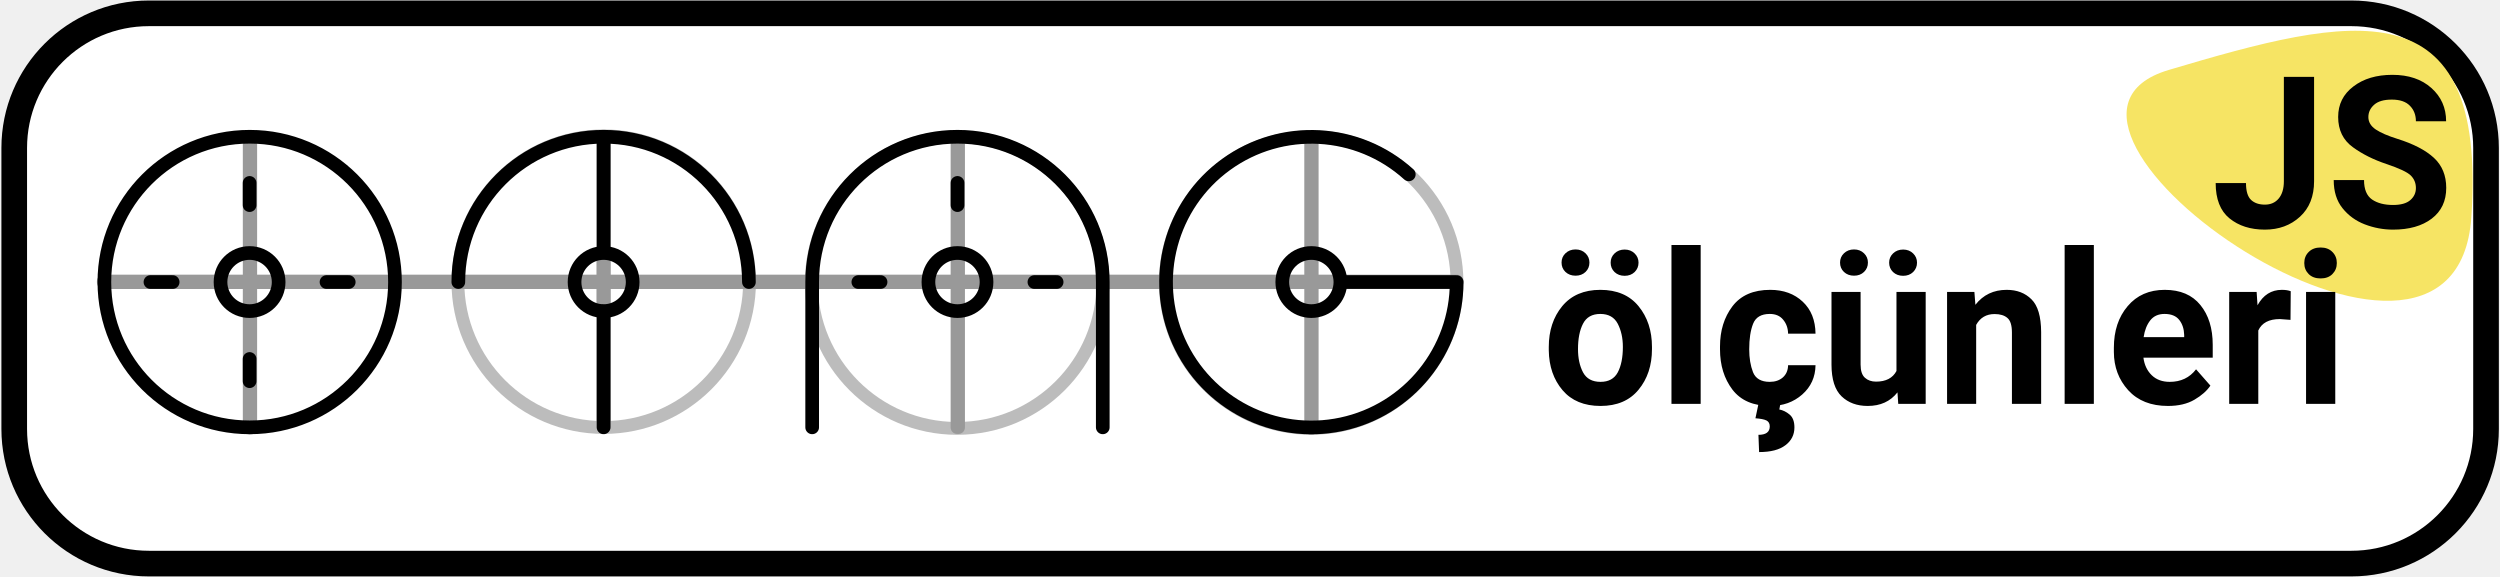
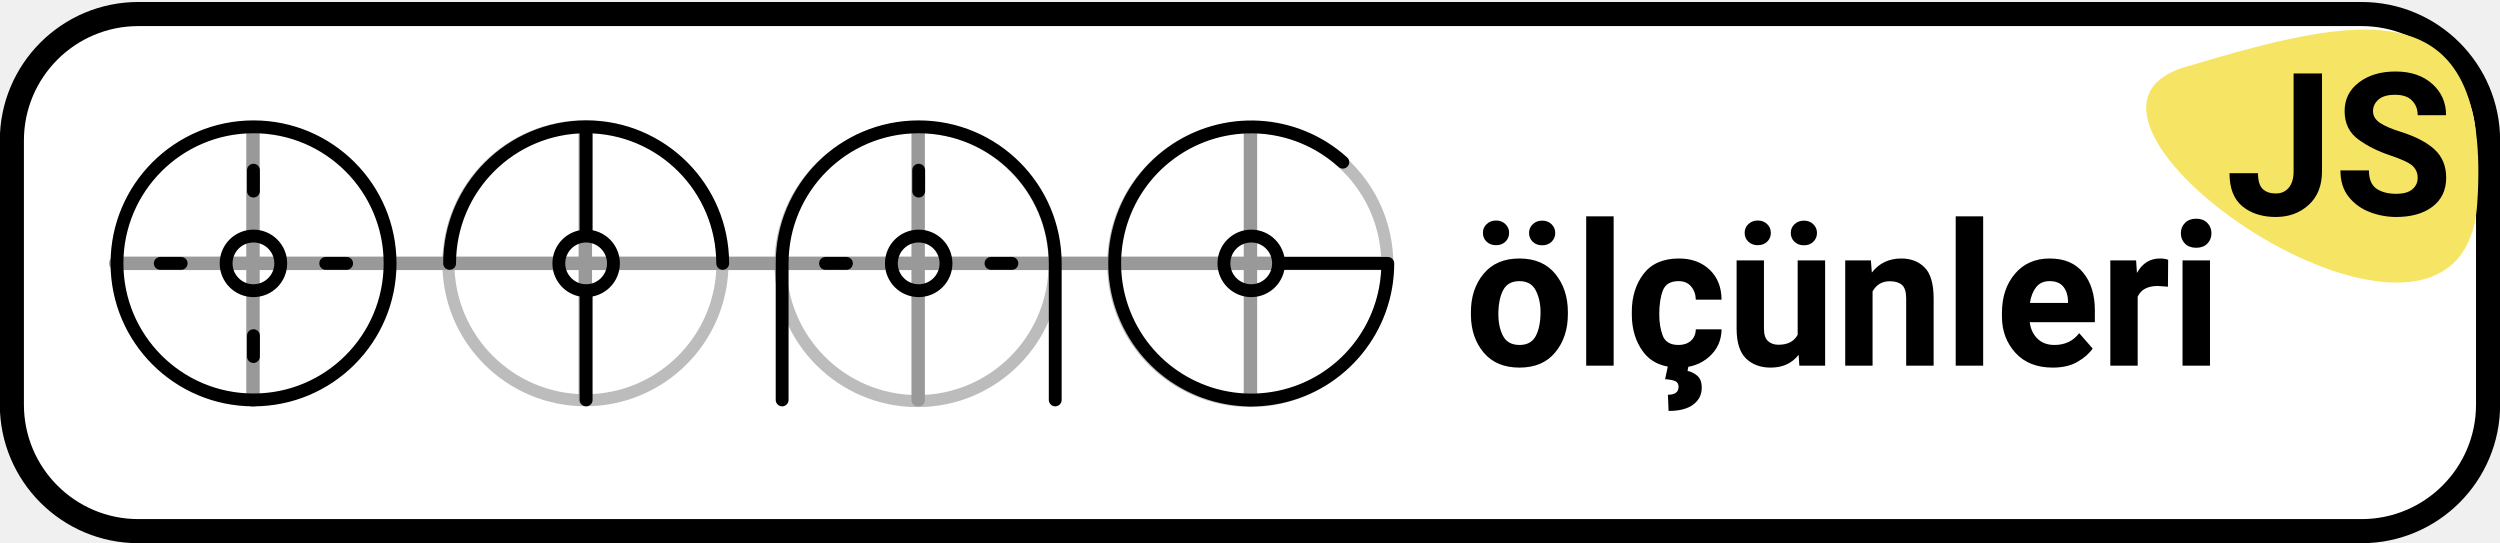
- <svg xmlns="http://www.w3.org/2000/svg" xmlns:xlink="http://www.w3.org/1999/xlink" width="390" height="90">
-   <rect fill="#fff" height="85.84" rx="21" ry="21" stroke="#000" stroke-dasharray="null" stroke-linecap="null" stroke-linejoin="null" stroke-width="4" width="385.6" x="2.22" y="2.08" />
-   <path d="M338.33 10.91c-28.52 8.48 44.69 59.54 47.2 22.98 2.5-36.57-18.68-31.46-47.2-22.98z" fill="#f6e464" />
-   <text font-family="-apple-system, BlinkMacSystemFont, Segoe UI, Roboto, Helvetica, Arial, sans-serif, Apple Color Emoji,Segoe UI Emoji,Segoe UI Symbol" font-size="29" font-weight="bold" stroke-dasharray="null" stroke-linecap="null" stroke-linejoin="null" stroke-width="0" text-anchor="middle" transform="matrix(1.10896 0 0 1.13976 -8.95 -4.47)" x="336.19" y="35.07">JS</text>
-   <text font-family="-apple-system, BlinkMacSystemFont, Segoe UI, Roboto, Helvetica, Arial, sans-serif, Apple Color Emoji,Segoe UI Emoji,Segoe UI Symbol" font-size="29" font-weight="bold" stroke-dasharray="null" stroke-linecap="null" stroke-linejoin="null" stroke-width="0" text-anchor="middle" transform="matrix(1.10896 0 0 1.13976 -8.95 -4.47)" x="281.68" y="59.2">ölçünleri</text>
-   <circle cx="204.54" cy="44.08" fill="transparent" r="22.75" stroke="#bcbcbc" stroke-linecap="null" stroke-linejoin="null" stroke-width="2" />
-   <circle cx="149.31" cy="44.08" fill="transparent" r="22.75" stroke="#bcbcbc" stroke-linecap="null" stroke-linejoin="null" stroke-width="2" />
-   <circle cx="94.18" cy="43.94" fill="transparent" r="22.75" stroke="#bcbcbc" stroke-linecap="null" stroke-linejoin="null" stroke-width="2" />
-   <rect fill="#999" height="2.23" rx="1" ry="1" transform="rotate(90 94.16 43.95)" width="47.29" x="70.51" y="42.83" />
-   <rect fill="#999" height="2.23" rx="1" ry="1" transform="rotate(90 204.58 44.16)" width="47.29" x="180.93" y="43.04" />
-   <rect fill="#999" height="2.23" rx="1" ry="1" transform="rotate(90 149.42 44.05)" width="47.29" x="125.77" y="42.94" />
-   <rect fill="#999" height="2.23" rx="1" ry="1" width="213.17" x="15.12" y="42.85" />
-   <rect fill="#999" height="2.23" rx="1" ry="1" transform="rotate(90 39 44.12)" width="47.29" x="15.35" y="43.01" />
-   <path d="M205.3 165.13h154.8v15.2H205.3z" />
-   <use transform="matrix(.8 0 0 .8 .8 .8)" x="-44" xlink:href="#a" y="10" />
+ <svg xmlns="http://www.w3.org/2000/svg" xmlns:xlink="http://www.w3.org/1999/xlink" width="415" height="90">
+   <g class="layer">
+     <rect fill="#fff" height="85.84" rx="21" ry="21" stroke="#000" stroke-dasharray="null" stroke-linecap="null" stroke-linejoin="null" stroke-width="4" width="411.05" x="1.97" y="2.33" />
+     <path d="M362.77 11.11c-28.52 8.48 45.94 59.29 48.45 22.72 2.5-36.56-19.93-31.2-48.45-22.72z" fill="#f6e464" />
+     <text font-family="-apple-system, BlinkMacSystemFont, Segoe UI, Roboto, Helvetica, Arial, sans-serif, Apple Color Emoji,Segoe UI Emoji,Segoe UI Symbol" font-size="29" font-weight="bold" stroke-dasharray="null" stroke-linecap="null" stroke-linejoin="null" stroke-width="0" text-anchor="middle" transform="matrix(1.10896 0 0 1.13976 -8.95 -4.47)" x="358.24" y="35.24">JS</text>
+     <text font-family="-apple-system, BlinkMacSystemFont, Segoe UI, Roboto, Helvetica, Arial, sans-serif, Apple Color Emoji,Segoe UI Emoji,Segoe UI Symbol" font-size="29" font-weight="bold" stroke-dasharray="null" stroke-linecap="null" stroke-linejoin="null" stroke-width="0" text-anchor="middle" transform="matrix(1.10896 0 0 1.13976 -8.95 -4.47)" x="283.99" y="57.18">ölçünleri</text>
+     <path d="M205.3 165.13h154.8v15.2H205.3z" />
+     <circle cx="207.54" cy="43.83" fill="transparent" r="22.75" stroke="#bcbcbc" stroke-linecap="null" stroke-linejoin="null" stroke-width="2" />
+     <circle cx="152.31" cy="43.83" fill="transparent" r="22.75" stroke="#bcbcbc" stroke-linecap="null" stroke-linejoin="null" stroke-width="2" />
+     <circle cx="97.18" cy="43.69" fill="transparent" r="22.75" stroke="#bcbcbc" stroke-linecap="null" stroke-linejoin="null" stroke-width="2" />
+     <rect fill="#999" height="2.23" rx="1" ry="1" transform="rotate(90 97.16 43.7)" width="47.29" x="73.51" y="42.58" />
+     <rect fill="#999" height="2.23" rx="1" ry="1" transform="rotate(90 207.58 43.9)" width="47.29" x="183.93" y="42.79" />
+     <rect fill="#999" height="2.23" rx="1" ry="1" transform="rotate(90 152.42 43.8)" width="47.29" x="128.77" y="42.69" />
+     <rect fill="#999" height="2.23" rx="1" ry="1" width="211.92" x="18.12" y="42.6" />
+     <rect fill="#999" height="2.23" rx="1" ry="1" transform="rotate(90 42 43.87)" width="47.29" x="18.35" y="42.76" />
+     <use transform="matrix(.8 0 0 .8 .8 .8)" x="-52.58" xlink:href="#a" y="9.65" />
+   </g>
  <symbol fill="transparent" id="a" stroke="#000" stroke-linecap="round" stroke-width="8" viewBox="0 0 870 270">
    <path d="M125 149a17 17 1 1 1 .01 0m0 28v13m-45-58h-13m103 0h13m-58-45V74m0-27a85 85 0 1 0 .1 0m207 170v-68a17 17 1 1 1 .01 0m0-34V47m-85 85a85 85 0 1 1 170 0m37 85v-85a85 85 0 0 1 170 0v85m-85-68a17 17 1 1 1 .01 0m-45-17h-13m103 0h13m-58-45V74m207 75a17 17 1 1 1 .01 0m20-17h65m0 0a85 85 0 1 1-28-63" />
  </symbol>
</svg>
